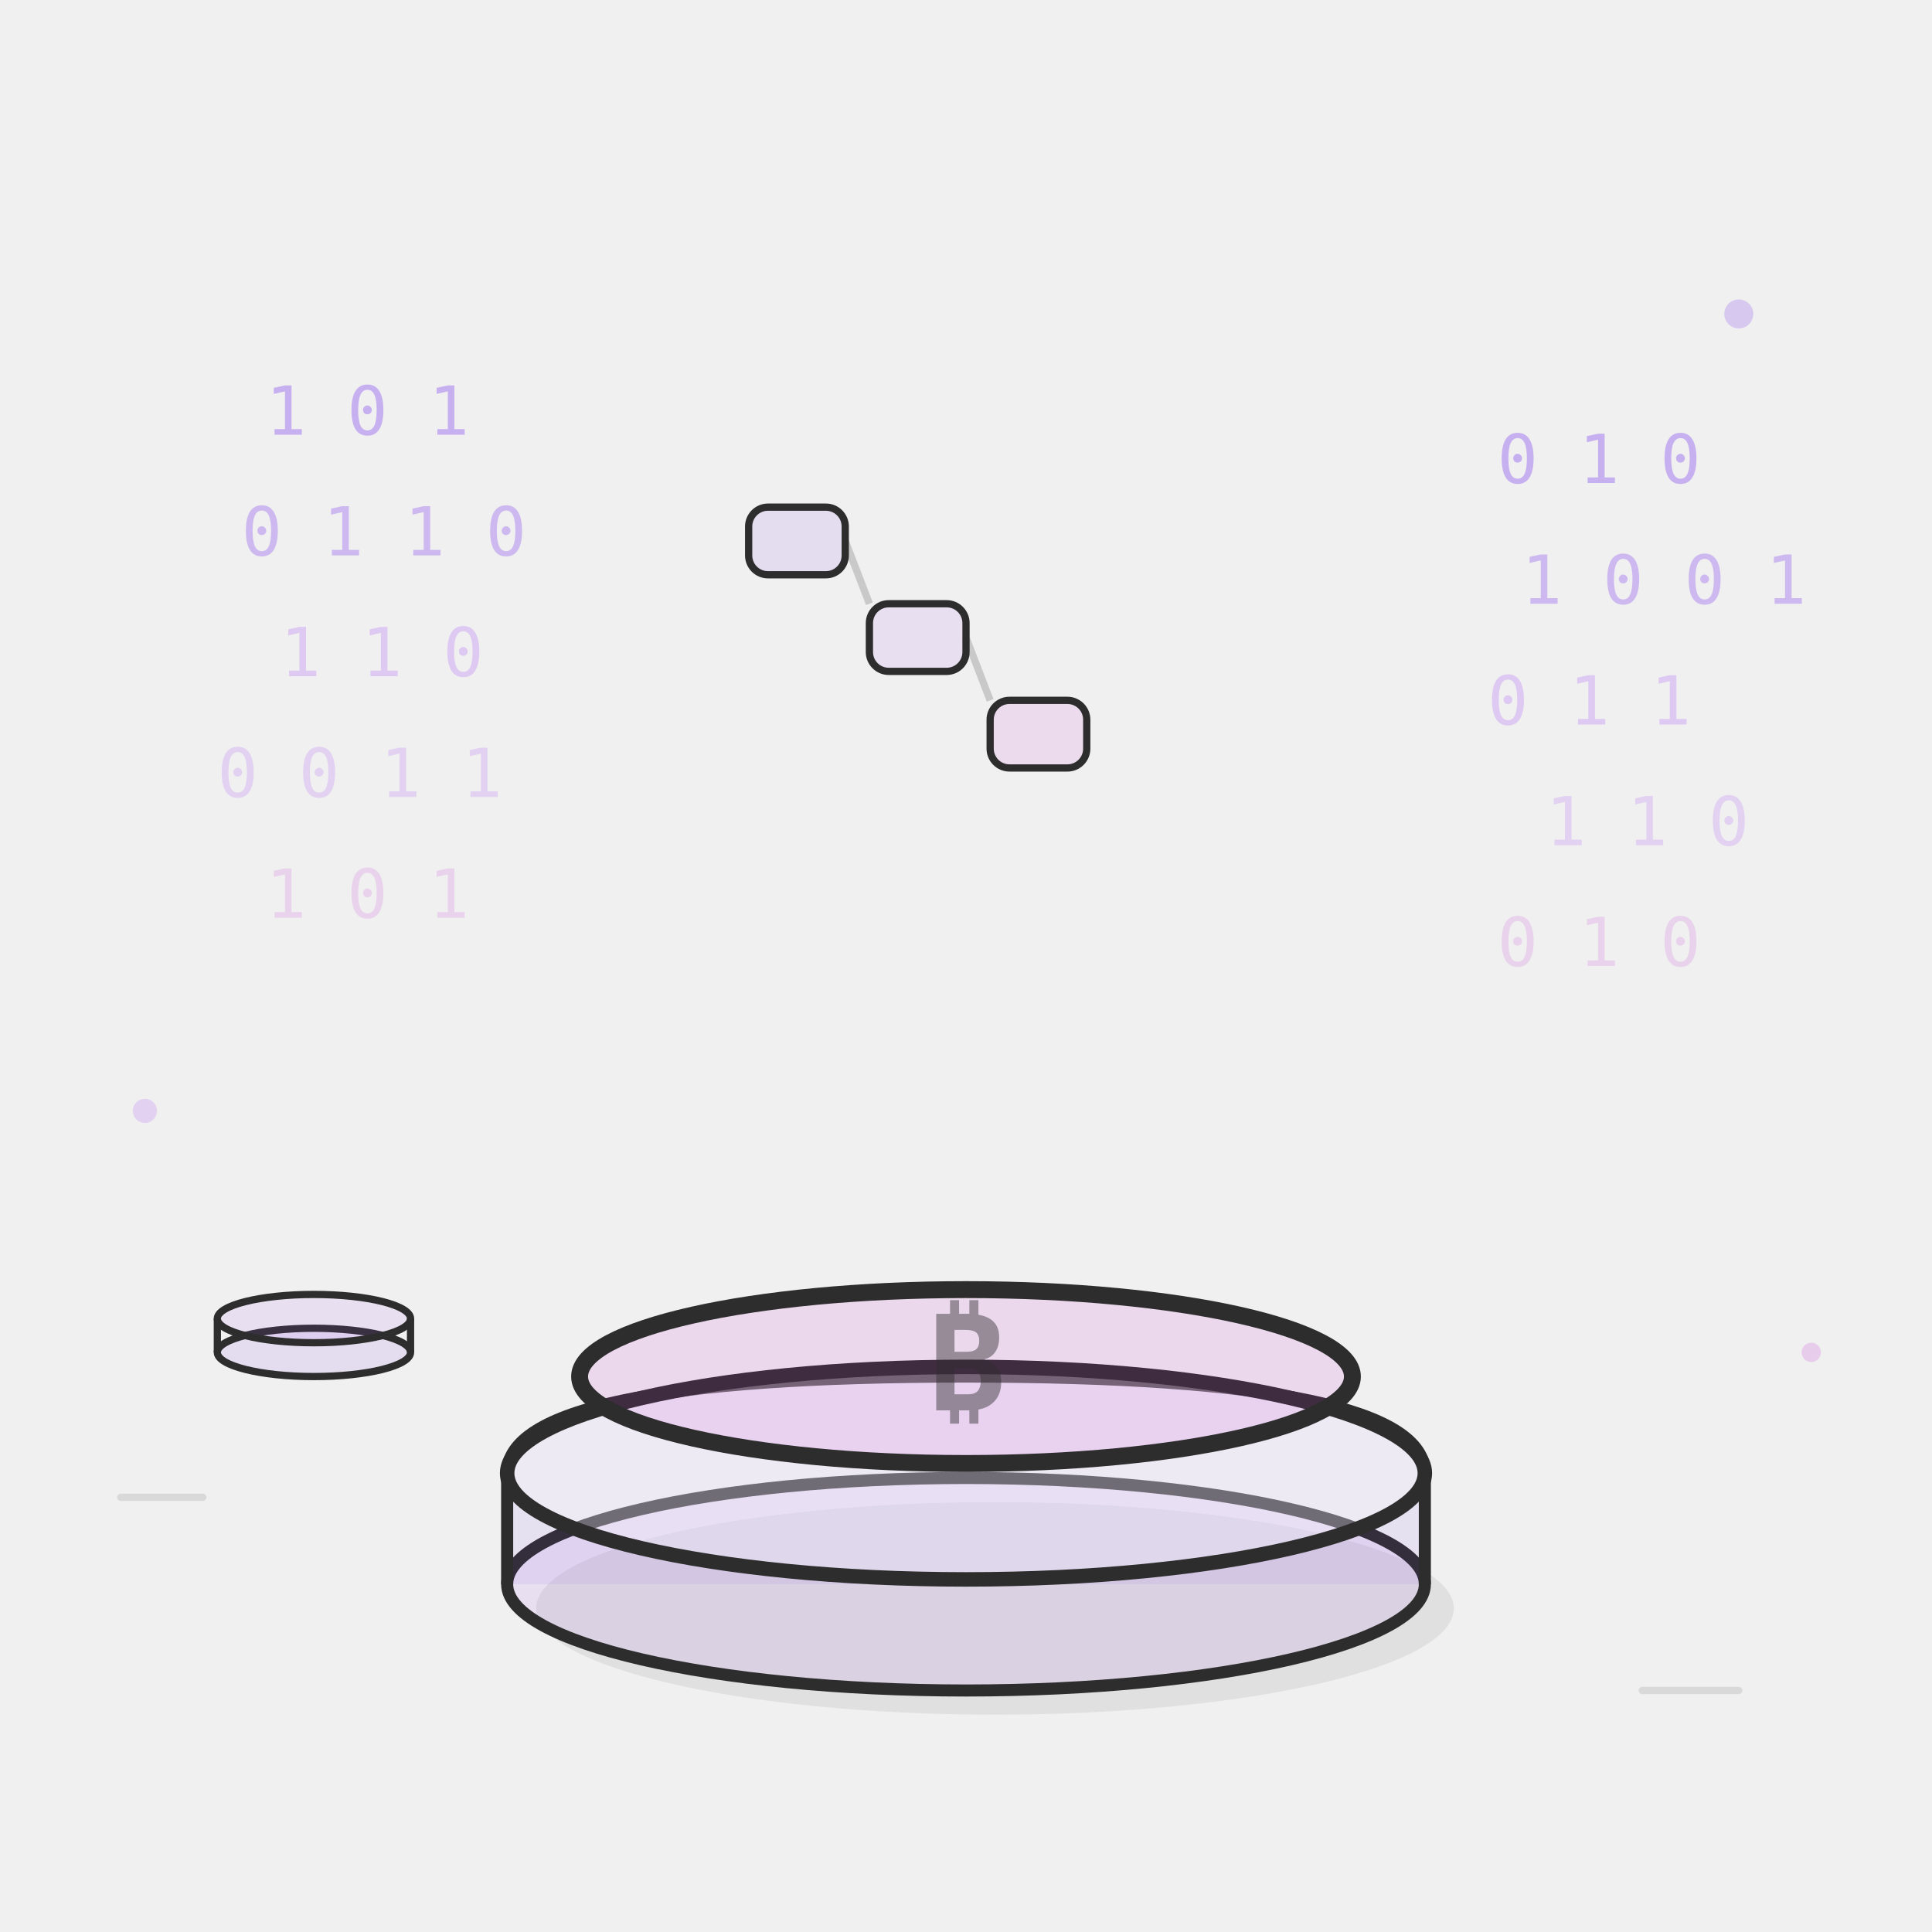
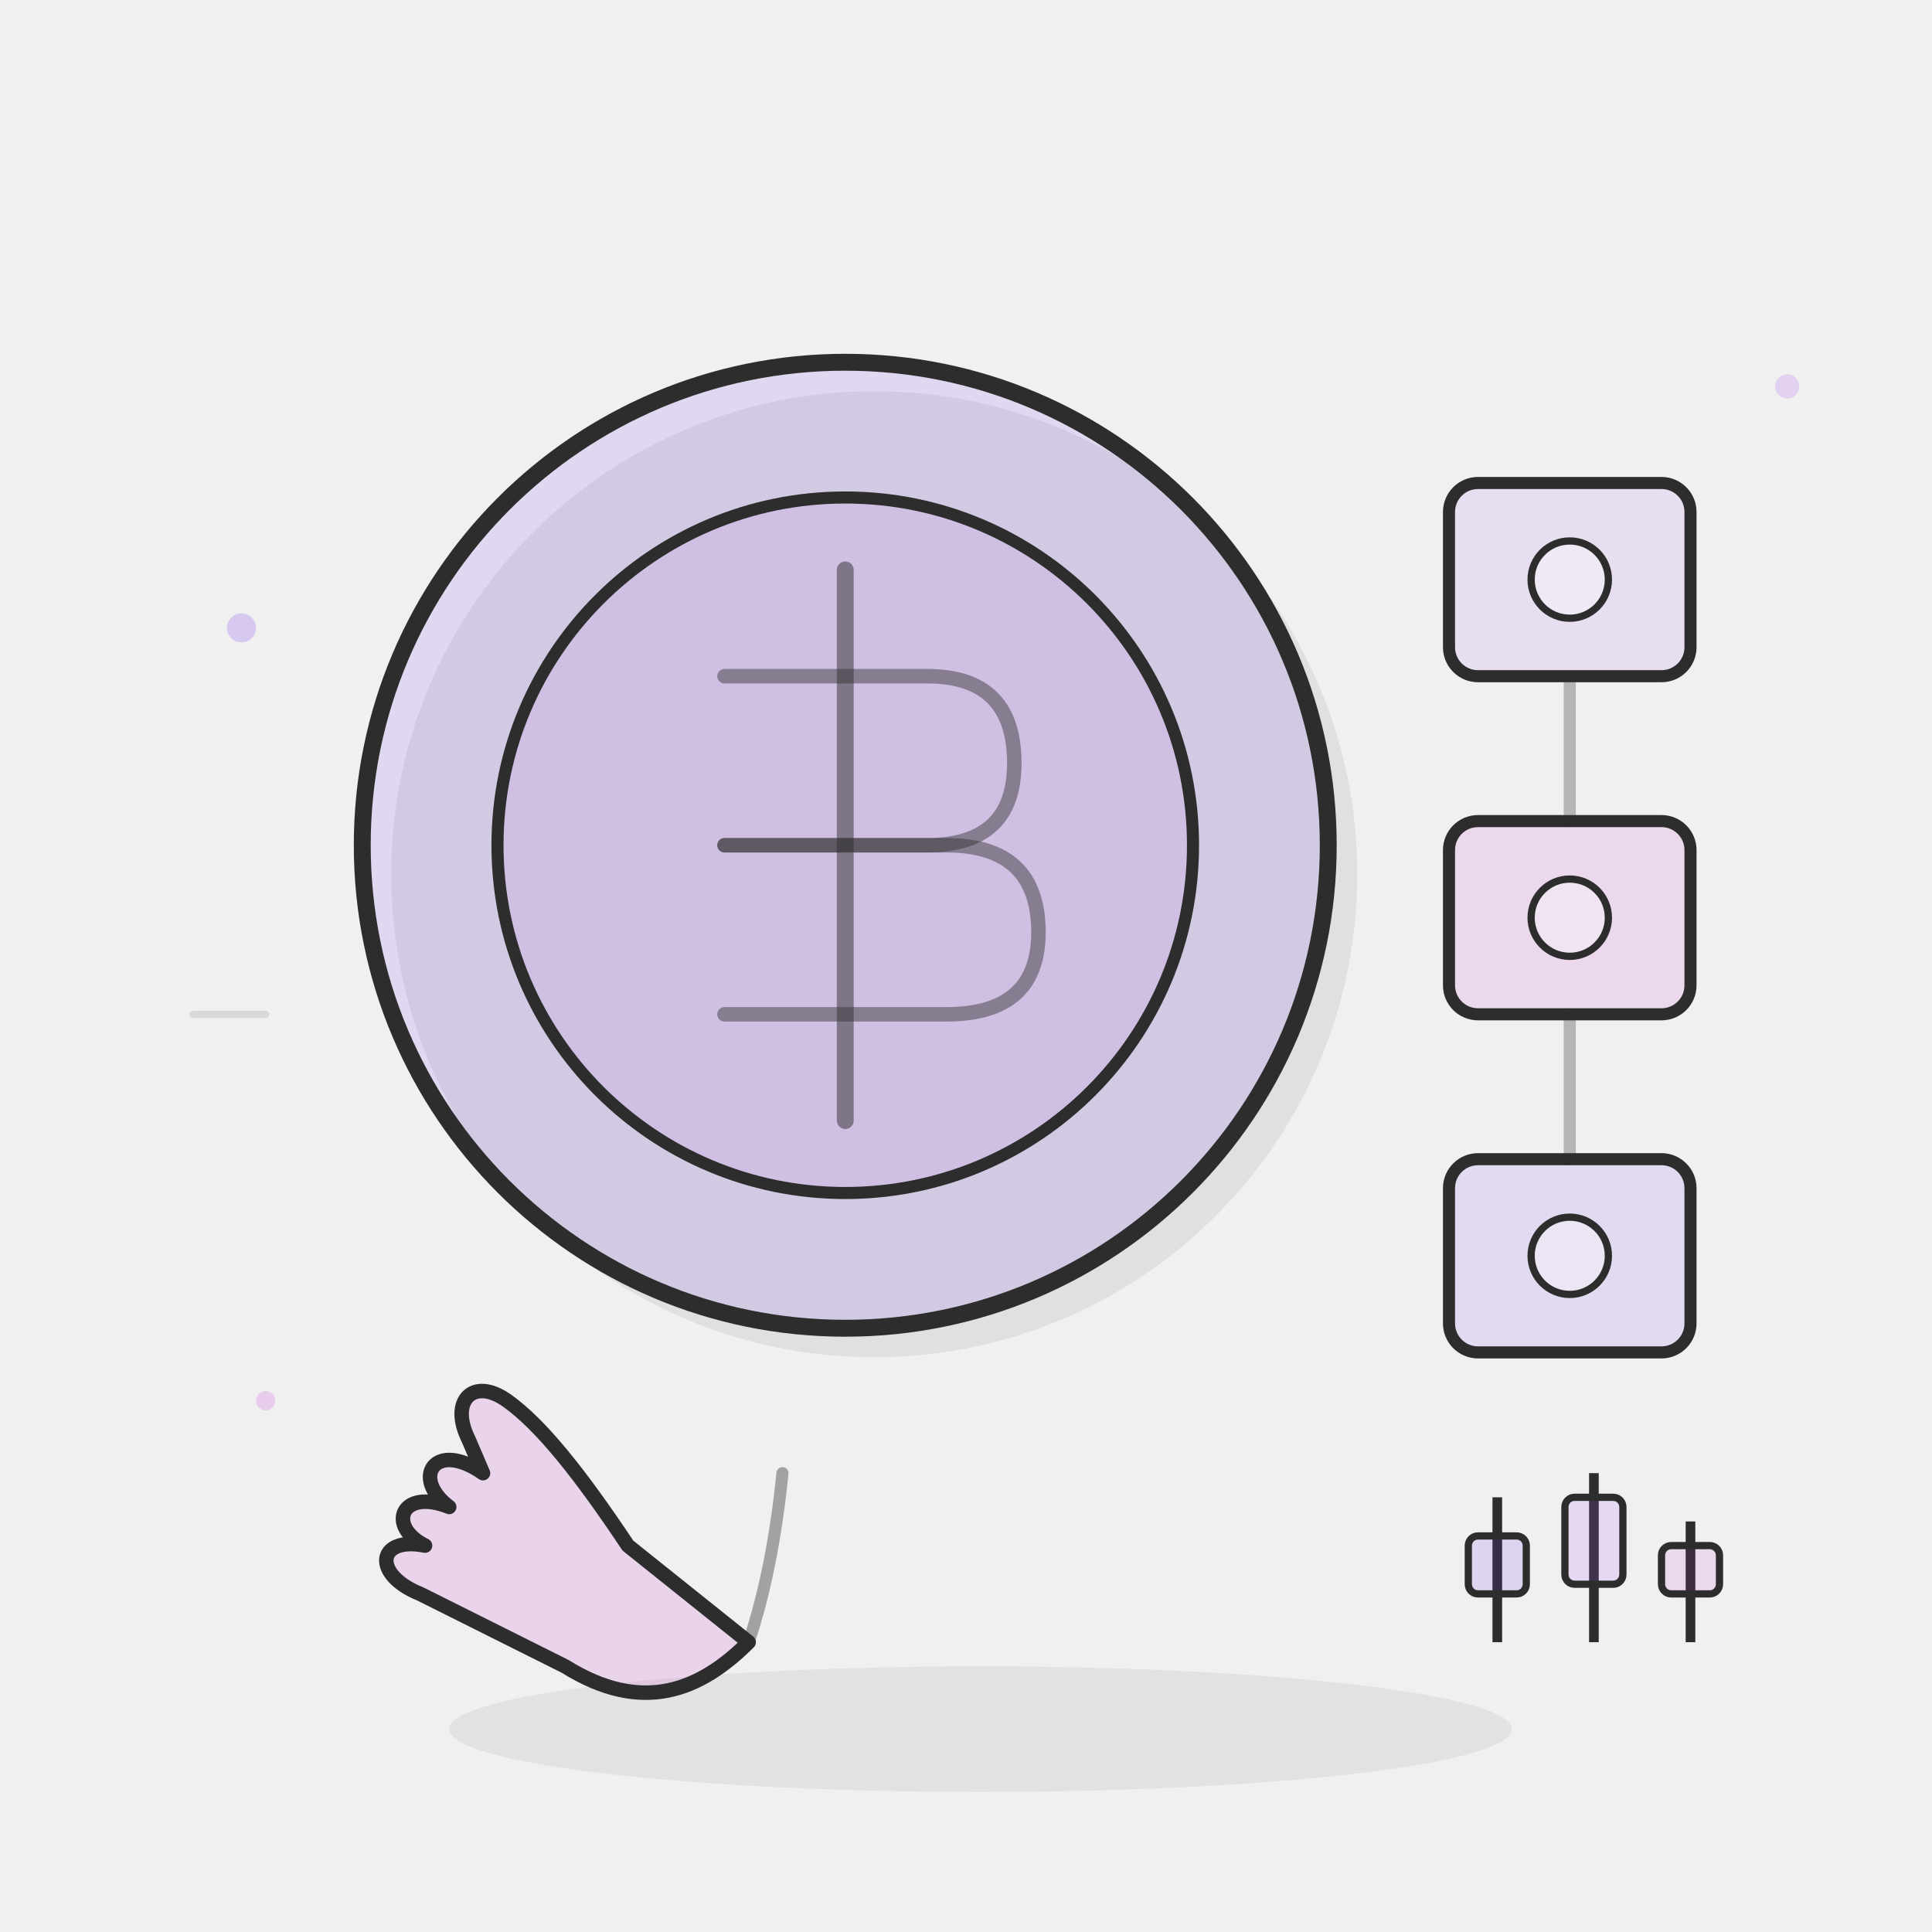
<svg xmlns="http://www.w3.org/2000/svg" viewBox="0 0 400 400" fill="none">
-   <ellipse cx="203" cy="330" rx="95" ry="22" fill="#000" opacity="0.07" transform="translate(3,3)" />
-   <ellipse cx="200" cy="328" rx="95" ry="22" stroke="#2E2D2D" stroke-width="2.5" fill="#A855F7" fill-opacity="0.10" />
-   <path d="M105 328 L105 305 Q105 285 200 285 Q295 285 295 305 L295 328" stroke="#2E2D2D" stroke-width="2.5" fill="#7C3AED" fill-opacity="0.08" />
-   <ellipse cx="200" cy="305" rx="95" ry="22" stroke="#2E2D2D" stroke-width="3" fill="white" fill-opacity="0.3" />
-   <ellipse cx="200" cy="285" rx="80" ry="18" stroke="#2E2D2D" stroke-width="3.5" fill="#C026D3" fill-opacity="0.12" />
-   <text x="200" y="292" text-anchor="middle" font-family="monospace" font-size="28" font-weight="bold" fill="#2E2D2D" opacity="0.45">₿</text>
-   <text x="55" y="90" font-family="monospace" font-size="14" fill="#7C3AED" opacity="0.35">1 0 1</text>
-   <text x="50" y="115" font-family="monospace" font-size="14" fill="#7C3AED" opacity="0.30">0 1 1 0</text>
-   <text x="58" y="140" font-family="monospace" font-size="14" fill="#A855F7" opacity="0.25">1 1 0</text>
-   <text x="45" y="165" font-family="monospace" font-size="14" fill="#A855F7" opacity="0.20">0 0 1 1</text>
-   <text x="55" y="190" font-family="monospace" font-size="14" fill="#C026D3" opacity="0.15">1 0 1</text>
-   <text x="310" y="100" font-family="monospace" font-size="14" fill="#7C3AED" opacity="0.35">0 1 0</text>
-   <text x="315" y="125" font-family="monospace" font-size="14" fill="#7C3AED" opacity="0.30">1 0 0 1</text>
-   <text x="308" y="150" font-family="monospace" font-size="14" fill="#A855F7" opacity="0.25">0 1 1</text>
-   <text x="320" y="175" font-family="monospace" font-size="14" fill="#A855F7" opacity="0.20">1 1 0</text>
-   <text x="310" y="200" font-family="monospace" font-size="14" fill="#C026D3" opacity="0.15">0 1 0</text>
-   <rect x="155" y="105" width="20" height="14" rx="4" stroke="#2E2D2D" stroke-width="1.5" fill="#7C3AED" fill-opacity="0.10" />
-   <rect x="180" y="125" width="20" height="14" rx="4" stroke="#2E2D2D" stroke-width="1.5" fill="#A855F7" fill-opacity="0.10" />
-   <rect x="205" y="145" width="20" height="14" rx="4" stroke="#2E2D2D" stroke-width="1.5" fill="#C026D3" fill-opacity="0.10" />
-   <line x1="175" y1="112" x2="180" y2="125" stroke="#2E2D2D" stroke-width="1.5" opacity="0.2" />
-   <line x1="200" y1="132" x2="205" y2="145" stroke="#2E2D2D" stroke-width="1.5" opacity="0.2" />
-   <ellipse cx="65" cy="280" rx="20" ry="5" stroke="#2E2D2D" stroke-width="1.5" fill="#7C3AED" fill-opacity="0.10" />
-   <ellipse cx="65" cy="273" rx="20" ry="5" stroke="#2E2D2D" stroke-width="1.5" fill="#A855F7" fill-opacity="0.10" />
-   <path d="M45 273 L45 280" stroke="#2E2D2D" stroke-width="1.5" />
-   <path d="M85 273 L85 280" stroke="#2E2D2D" stroke-width="1.5" />
-   <circle cx="360" cy="65" r="3" fill="#7C3AED" opacity="0.22" />
-   <circle cx="30" cy="230" r="2.5" fill="#A855F7" opacity="0.2" />
-   <circle cx="375" cy="280" r="2" fill="#C026D3" opacity="0.18" />
-   <line x1="340" y1="350" x2="360" y2="350" stroke="#2E2D2D" stroke-width="1.5" stroke-linecap="round" opacity="0.12" />
-   <line x1="25" y1="310" x2="42" y2="310" stroke="#2E2D2D" stroke-width="1.5" stroke-linecap="round" opacity="0.12" />
+   <ellipse cx="203" cy="358" rx="110" ry="13" fill="#000" opacity="0.06" />
+   <circle cx="178" cy="178" r="100" fill="#000" opacity="0.07" transform="translate(3,3)" />
+   <circle cx="175" cy="175" r="100" stroke="#2E2D2D" stroke-width="3.5" fill="#7C3AED" fill-opacity="0.14" />
+   <circle cx="175" cy="175" r="72" stroke="#2E2D2D" stroke-width="2.5" fill="#A855F7" fill-opacity="0.08" />
+   <line x1="175" y1="118" x2="175" y2="232" stroke="#2E2D2D" stroke-width="3.5" stroke-linecap="round" opacity="0.5" />
+   <path d="M150 140 H192 Q210 140 210 158 Q210 175 192 175 H150" stroke="#2E2D2D" stroke-width="3" fill="none" stroke-linecap="round" stroke-linejoin="round" opacity="0.45" />
+   <path d="M150 175 H196 Q215 175 215 193 Q215 210 196 210 H150" stroke="#2E2D2D" stroke-width="3" fill="none" stroke-linecap="round" stroke-linejoin="round" opacity="0.45" />
+   <rect x="300" y="100" width="50" height="40" rx="6" stroke="#2E2D2D" stroke-width="2.5" fill="#A855F7" fill-opacity="0.12" />
+   <circle cx="325" cy="120" r="8" stroke="#2E2D2D" stroke-width="1.5" fill="white" fill-opacity="0.3" />
+   <rect x="300" y="170" width="50" height="40" rx="6" stroke="#2E2D2D" stroke-width="2.5" fill="#C026D3" fill-opacity="0.12" />
+   <circle cx="325" cy="190" r="8" stroke="#2E2D2D" stroke-width="1.5" fill="white" fill-opacity="0.3" />
+   <rect x="300" y="240" width="50" height="40" rx="6" stroke="#2E2D2D" stroke-width="2.5" fill="#7C3AED" fill-opacity="0.12" />
+   <circle cx="325" cy="260" r="8" stroke="#2E2D2D" stroke-width="1.5" fill="white" fill-opacity="0.3" />
+   <line x1="325" y1="140" x2="325" y2="170" stroke="#2E2D2D" stroke-width="2.5" stroke-linecap="round" opacity="0.3" />
+   <line x1="325" y1="210" x2="325" y2="240" stroke="#2E2D2D" stroke-width="2.5" stroke-linecap="round" opacity="0.3" />
+   <path d="M130,320 C120,305 112,295 105,290 C98,285 93,290 97,298 L100,305 C90,298 85,306 93,312 C83,308 80,316 88,320 C78,318 77,326 87,330 L117,345 C133,355 145,350 155,340 Z" stroke="#2E2D2D" stroke-width="3" fill="#C026D3" fill-opacity="0.14" stroke-linejoin="round" />
+   <path d="M155 340 Q160 325 162 305" stroke="#2E2D2D" stroke-width="2.5" fill="none" stroke-linecap="round" opacity="0.4" />
+   <line x1="310" y1="310" x2="310" y2="340" stroke="#2E2D2D" stroke-width="2" />
+   <rect x="304" y="318" width="12" height="12" rx="2" stroke="#2E2D2D" stroke-width="1.5" fill="#7C3AED" fill-opacity="0.15" />
+   <line x1="330" y1="305" x2="330" y2="340" stroke="#2E2D2D" stroke-width="2" />
+   <rect x="324" y="310" width="12" height="18" rx="2" stroke="#2E2D2D" stroke-width="1.5" fill="#A855F7" fill-opacity="0.15" />
+   <line x1="350" y1="315" x2="350" y2="340" stroke="#2E2D2D" stroke-width="2" />
+   <rect x="344" y="320" width="12" height="10" rx="2" stroke="#2E2D2D" stroke-width="1.5" fill="#C026D3" fill-opacity="0.12" />
+   <circle cx="50" cy="130" r="3" fill="#7C3AED" opacity="0.22" />
+   <circle cx="370" cy="80" r="2.5" fill="#A855F7" opacity="0.2" />
+   <circle cx="55" cy="290" r="2" fill="#C026D3" opacity="0.18" />
+   <line x1="40" y1="210" x2="55" y2="210" stroke="#2E2D2D" stroke-width="1.5" stroke-linecap="round" opacity="0.12" />
</svg>
